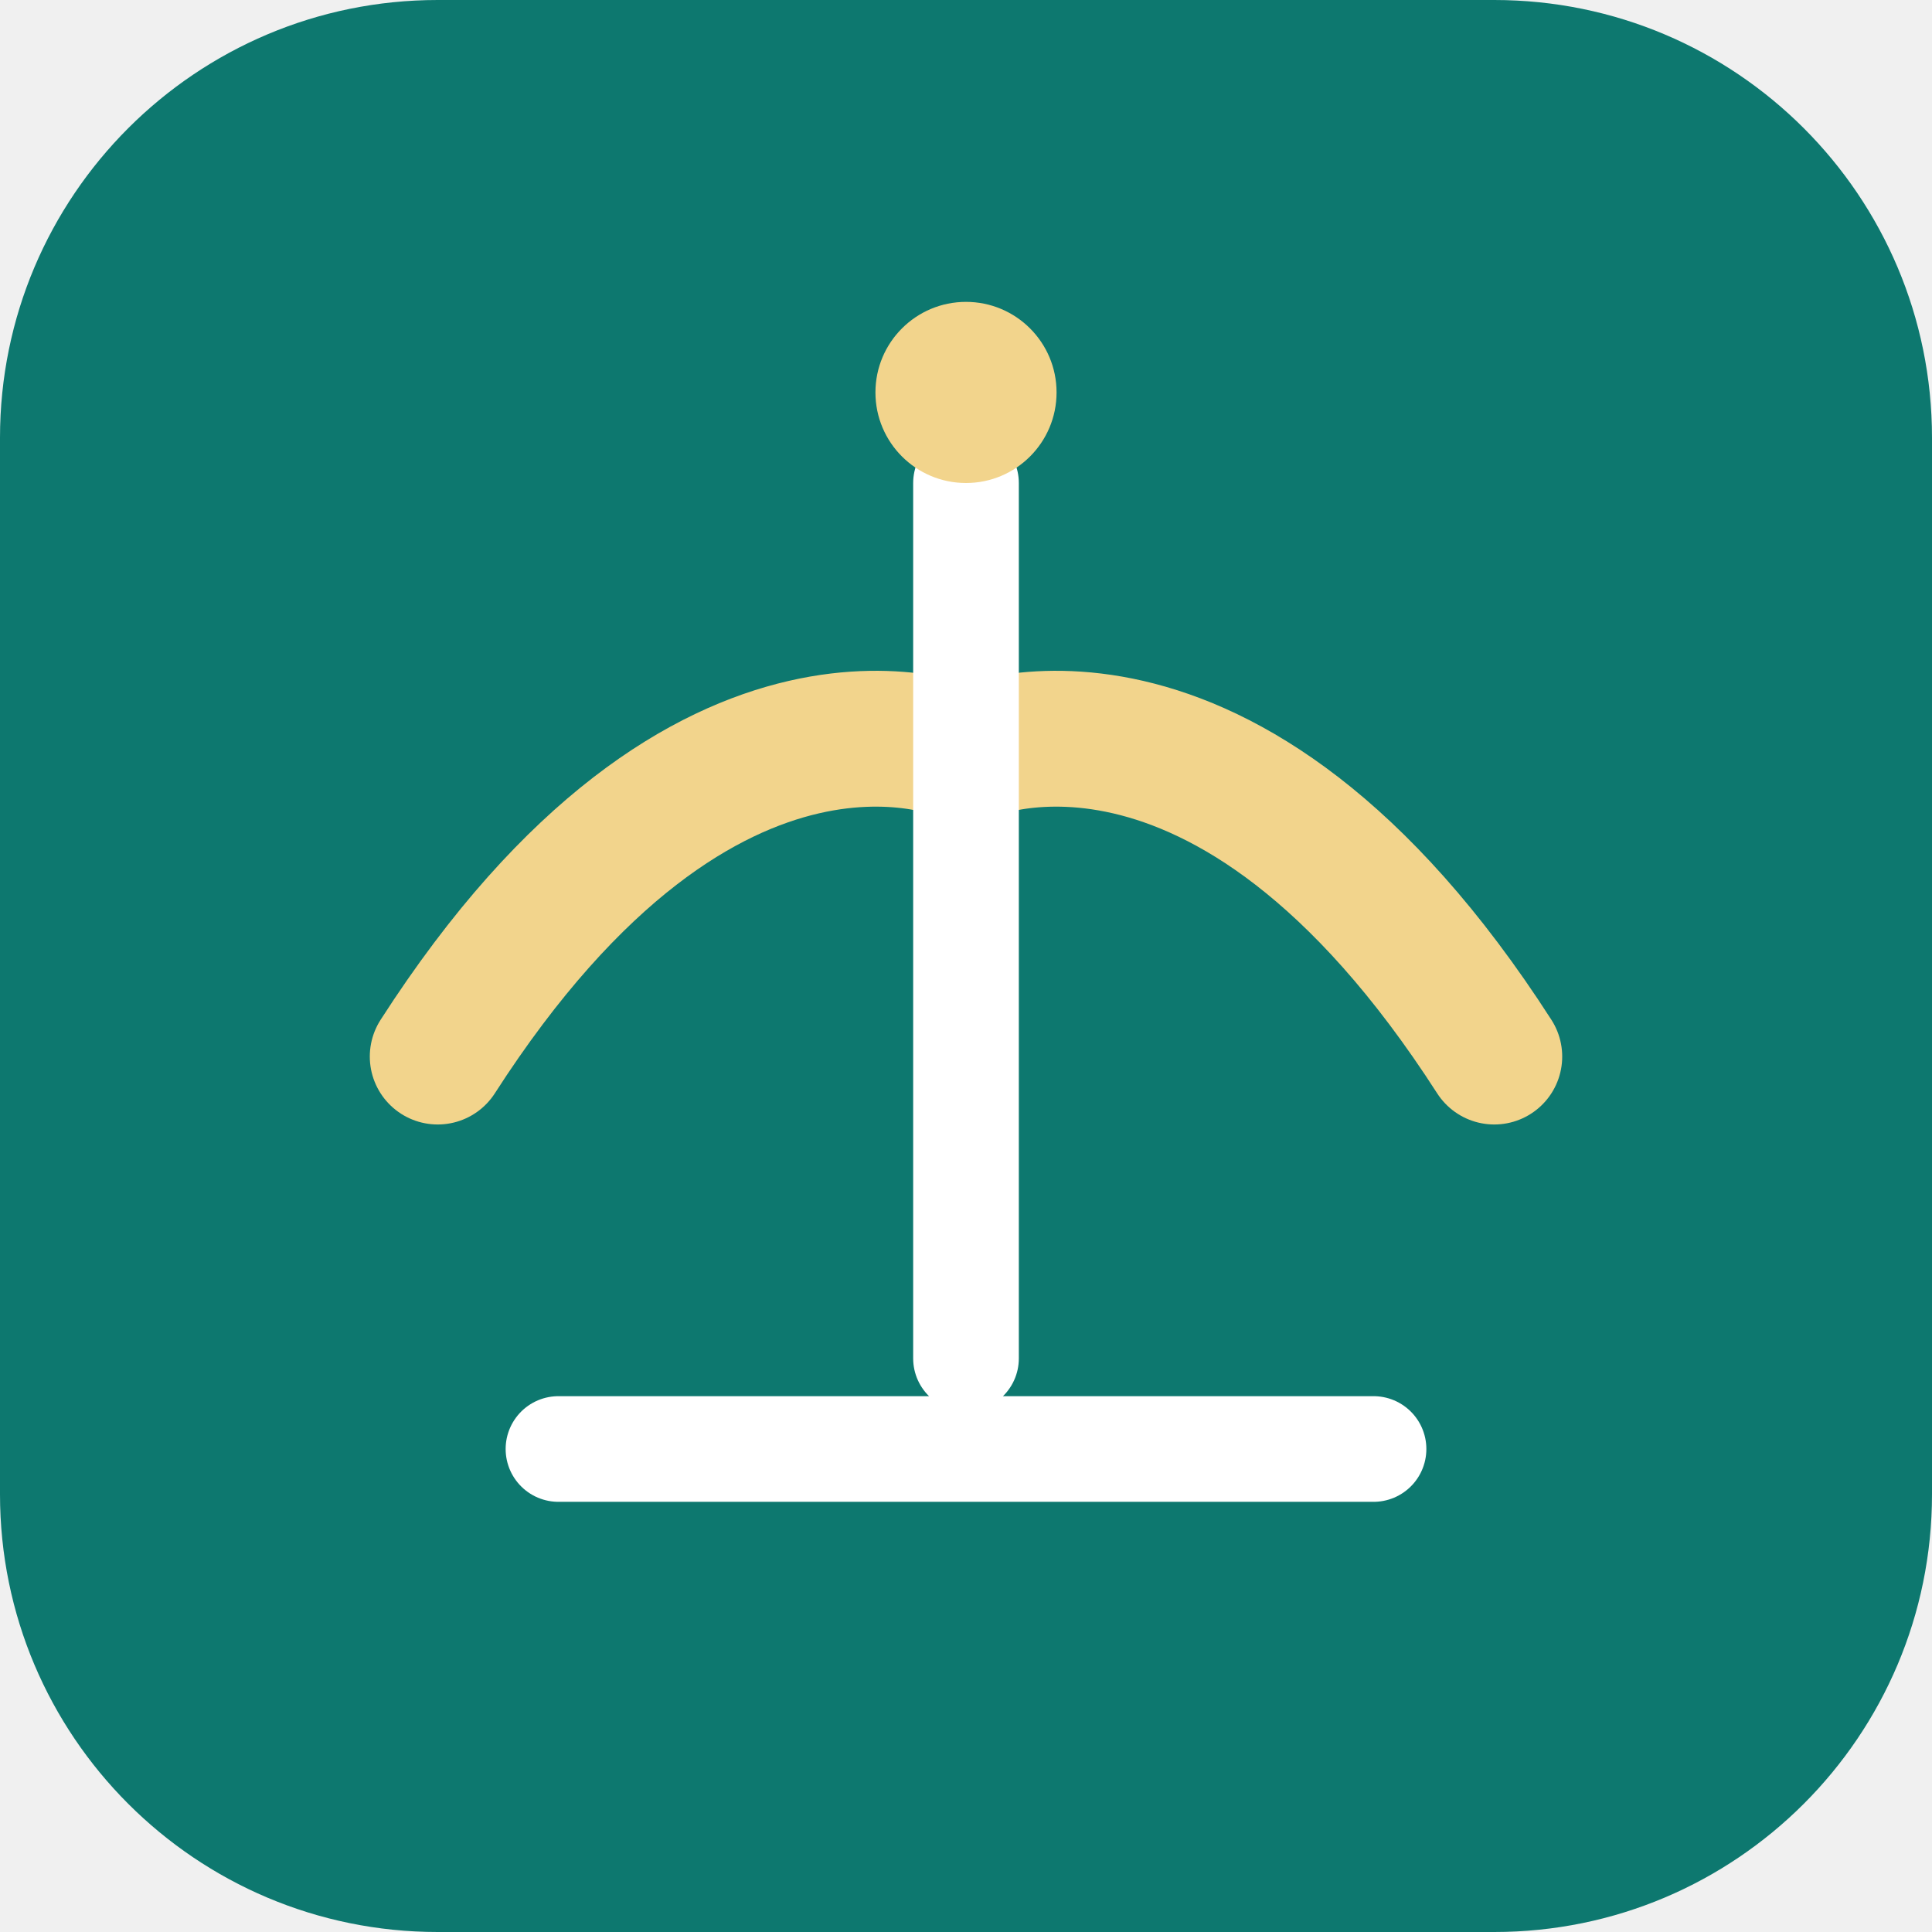
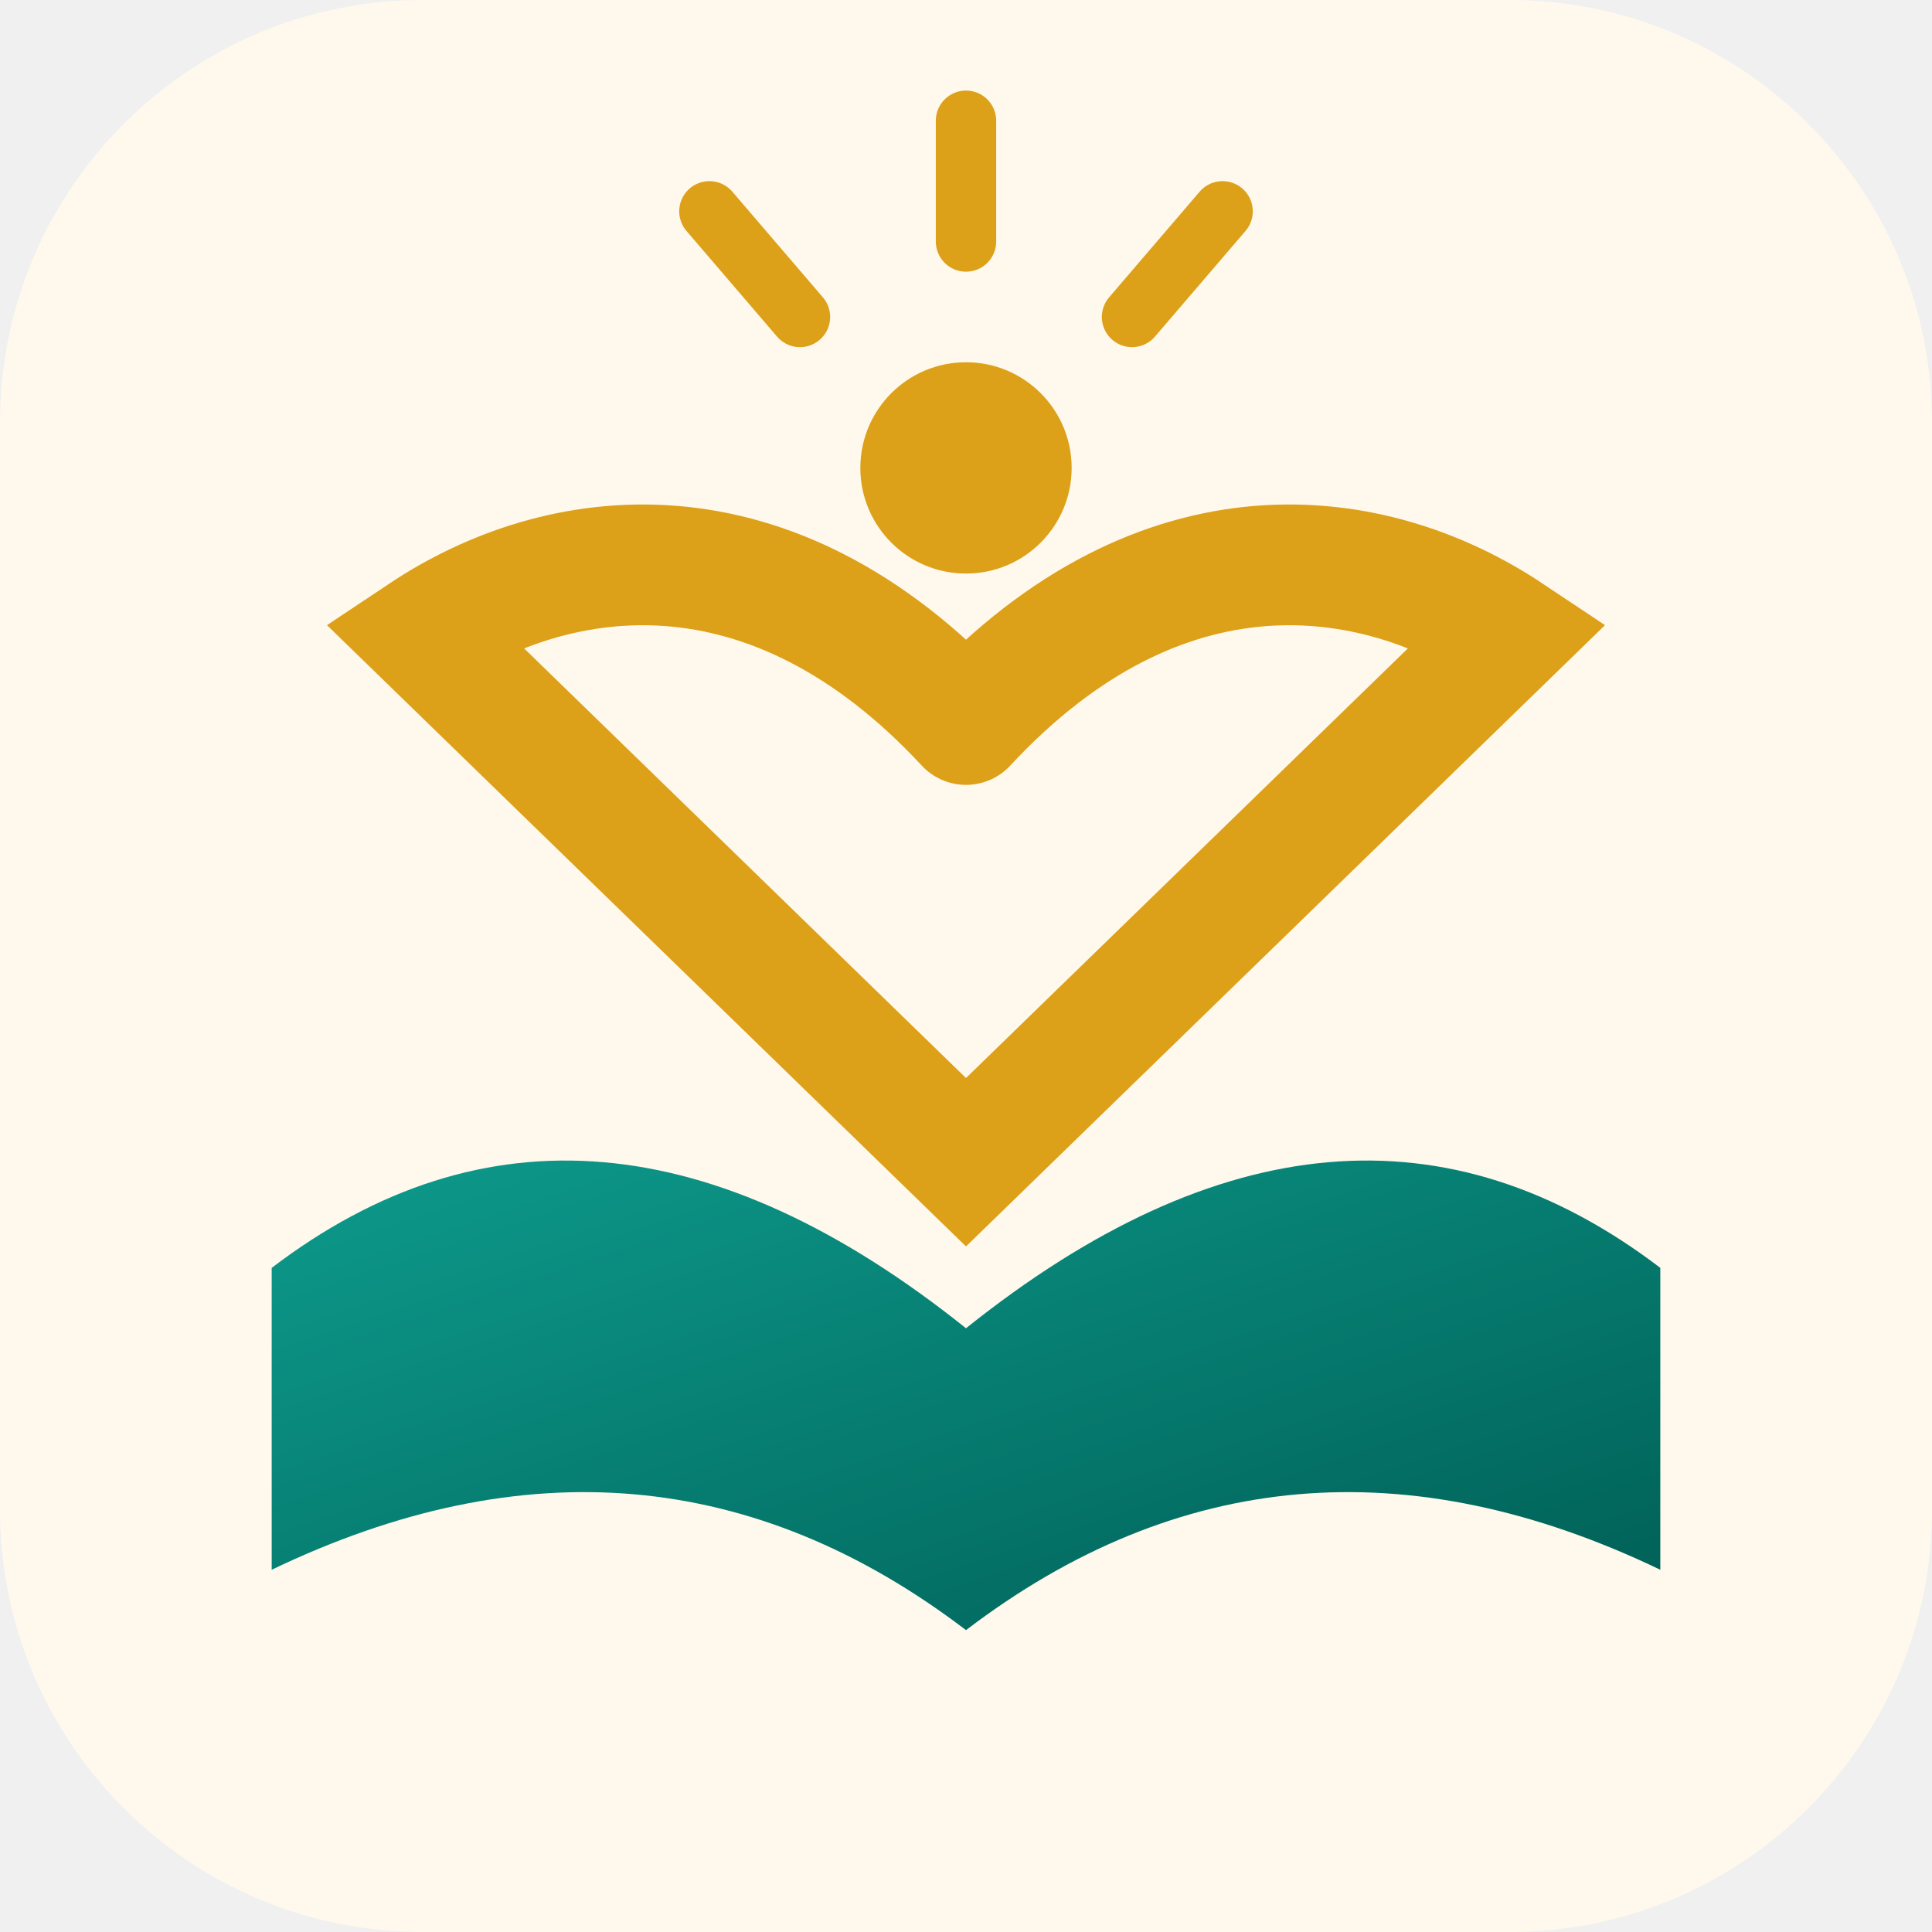
<svg xmlns="http://www.w3.org/2000/svg" viewBox="0 0 128 128">
-   <rect width="128" height="128" rx="29" fill="#0d786f" />
-   <path d="M29 70c18-28 35-20 35-20s17-8 35 20" stroke="#f2d48c" stroke-width="9" stroke-linecap="round" fill="none" />
-   <path d="M64 32v58M37 96h54" stroke="#fff" stroke-width="7" stroke-linecap="round" />
-   <circle cx="64" cy="26" r="6" fill="#f2d48c" />
+   <defs>
+     <linearGradient id="s" x2="1" y2="1">
+       <stop stop-color="#0D9B8C" />
+       <stop offset="1" stop-color="#005E55" />
+     </linearGradient>
+   </defs>
+   <rect width="128" height="128" rx="28" fill="#fff9ed" />
+   <path d="M18 84q21-16 46 4 25-20 46-4v20q-25-12-46 4-21-16-46-4z" fill="url(#s)" />
+   <path d="M64 48c13-14 27-12 36-6L64 77 28 42c9-6 23-8 36 6" fill="none" stroke="#DDA019" stroke-width="8" stroke-linecap="round" />
+   <circle cx="64" cy="31" r="7" fill="#DDA019" />
+   <path d="M64 8v8 M47 14l6 7 M81 14l-6 7" stroke="#DDA019" stroke-width="4" stroke-linecap="round" />
</svg>
